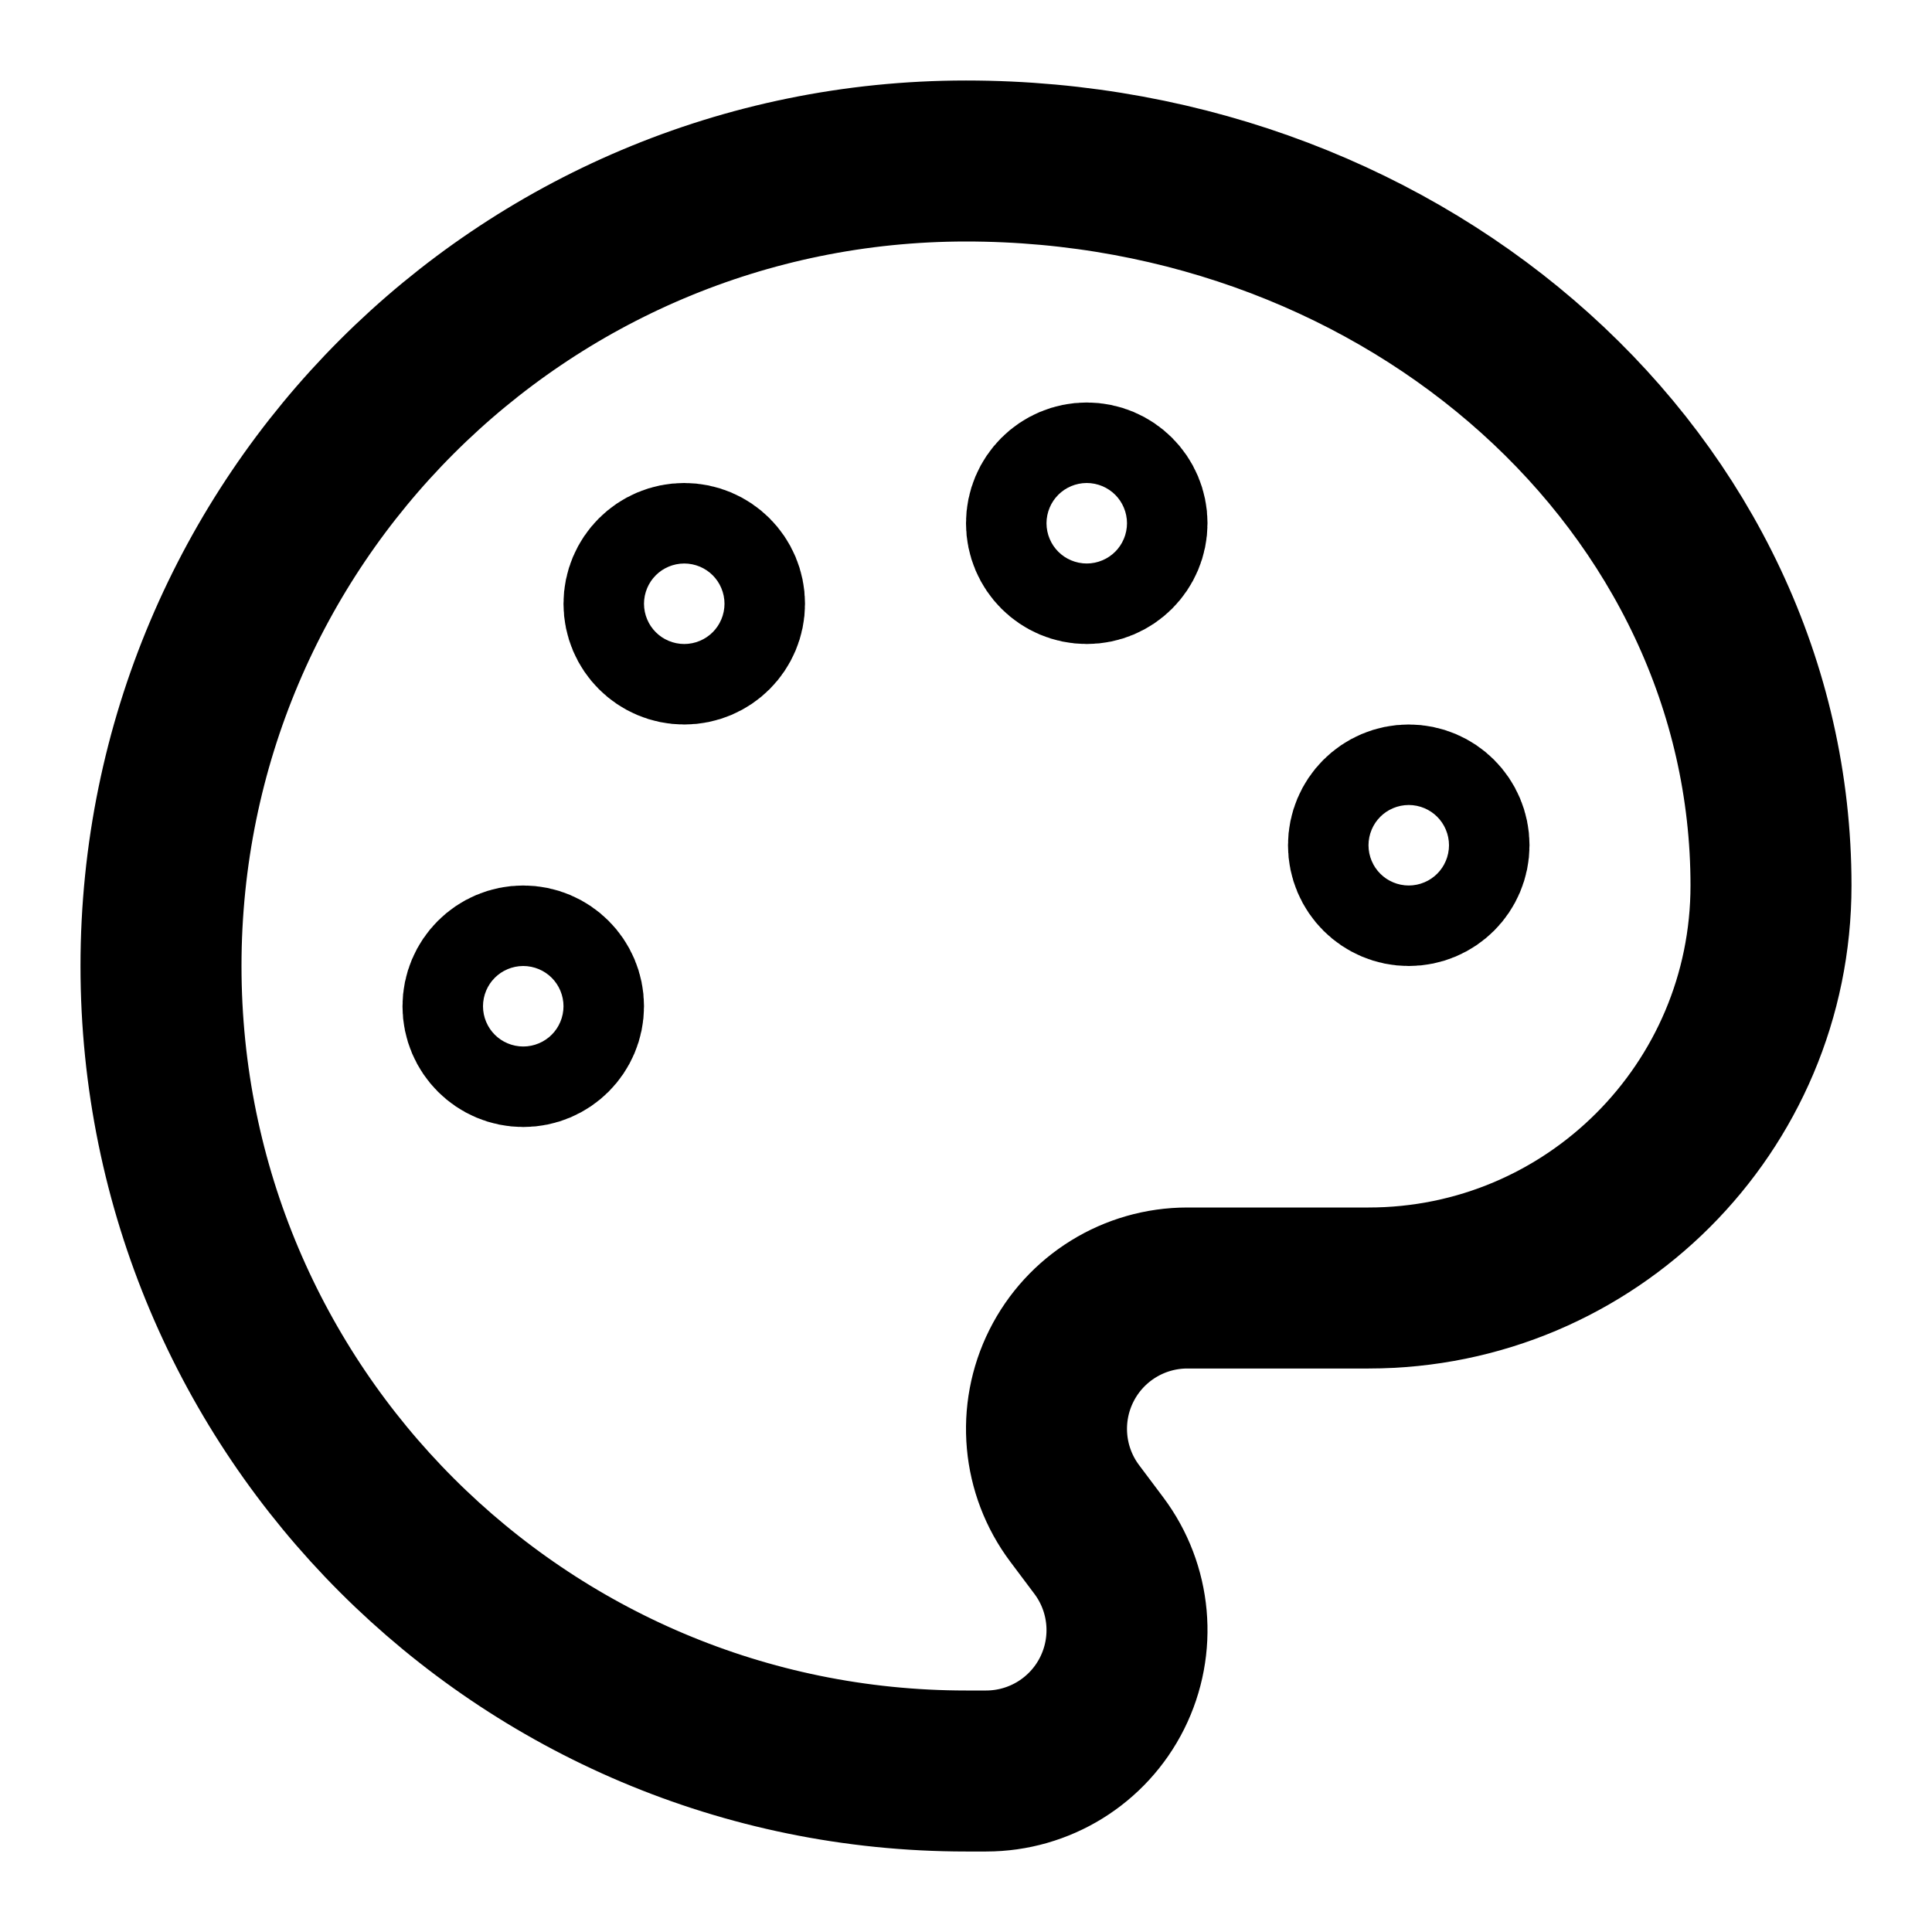
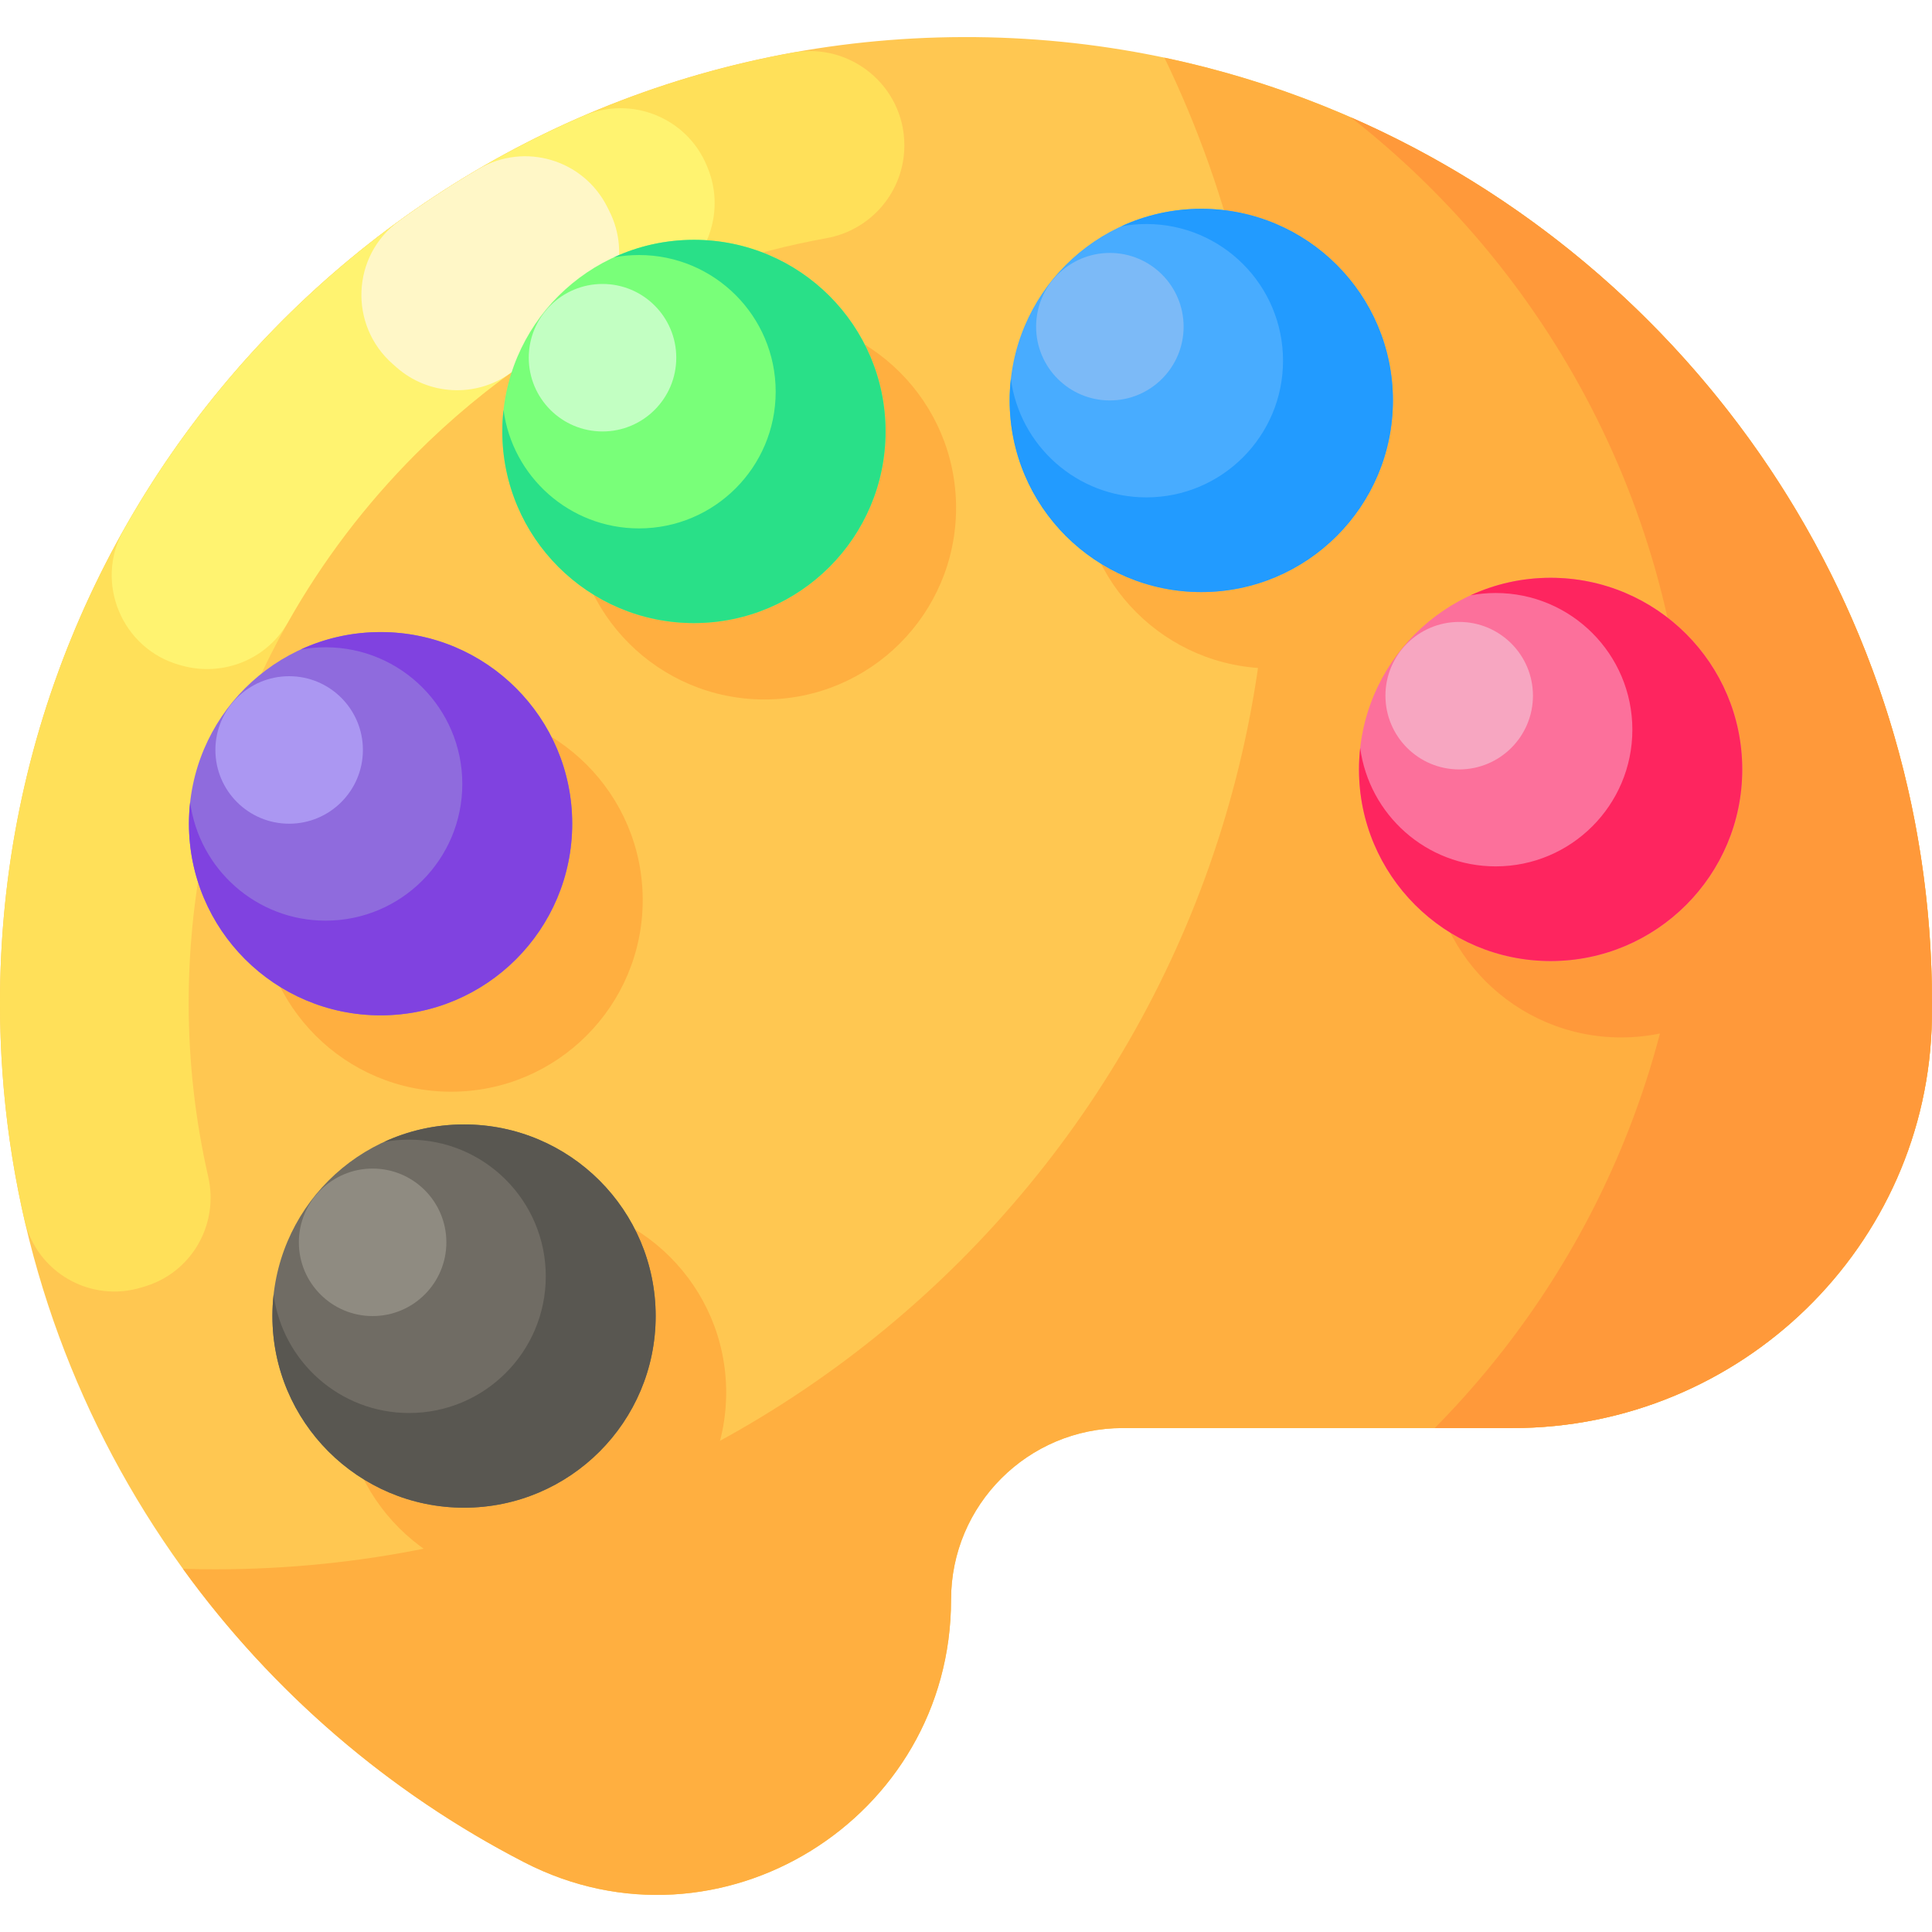
- <svg xmlns="http://www.w3.org/2000/svg" width="24" height="24" viewBox="0 0 24 24" fill="none" stroke="currentColor" stroke-width="2" stroke-linecap="round" stroke-linejoin="round">
-   <path d="M12 22a1 1 0 0 1 0-20 10 9 0 0 1 10 9 5 5 0 0 1-5 5h-2.25a1.75 1.75 0 0 0-1.4 2.8l.3.4a1.75 1.75 0 0 1-1.4 2.8z" />
-   <circle cx="13.5" cy="6.5" r=".5" />
-   <circle cx="17.5" cy="10.5" r=".5" />
-   <circle cx="6.5" cy="12.5" r=".5" />
-   <circle cx="8.5" cy="7.5" r=".5" />
+ <svg xmlns="http://www.w3.org/2000/svg" t="1774414435602" class="icon" viewBox="0 0 1024 1024" version="1.1" p-id="24531" width="200" height="200">
+   <path d="M595.09 756.894h206.636c120.692 0 220.294-96.292 222.21-216.968 0.044-2.778 0.066-5.56 0.066-8.348-0.04-282.352-231.044-512.68-513.394-511.928C228.478 20.4 0 249.342 0 531.648c0 198.418 112.872 370.456 277.91 455.438 103.272 53.178 226.166-23.018 226.166-139.178 0-50.266 40.748-91.014 91.014-91.014z" fill="#FFC751" p-id="24532" />
+   <path d="M77.136 681.726c24.634-7.606 38.964-32.892 33.224-58.026A413.286 413.286 0 0 1 100 531.64c0-109.84 42.72-213.18 120.3-290.96 60.142-60.282 135.67-99.654 217.748-114.44 23.864-4.298 41.286-24.958 41.286-49.206 0-31.27-28.364-54.718-59.132-49.148C181.246 71.148 0 280.214 0 531.64c0 39.524 4.486 77.998 12.966 114.946 6.376 27.774 34.996 44.172 62.218 35.742l1.952-0.602z" fill="#FFE059" p-id="24533" />
+   <path d="M96.398 352.788c21.844 6.064 45.134-3.302 56.268-23.05 18.162-32.216 40.812-62.166 67.634-89.056 37.532-37.62 81.062-67.088 128.432-87.524 24.892-10.738 36.658-39.372 26.272-64.412l-0.384-0.928c-10.604-25.56-40.072-37.334-65.476-26.36-103.226 44.59-188.86 122.17-243.62 219.454-15.66 27.82-0.898 63.08 29.868 71.6 0.336 0.09 0.672 0.182 1.006 0.276z" fill="#FFF370" p-id="24534" />
+   <path d="M253.78 89.508a512.34 512.34 0 0 0-42.324 27.672c-25.176 18.296-26.69 55.198-3.312 75.744l1.936 1.708c16.954 15.018 42.236 16.324 60.566 3.024a409.924 409.924 0 0 1 33.27-21.766c22.252-13.06 30.65-40.95 19.048-63.996l-1.092-2.174c-12.628-25.17-43.788-34.44-68.092-20.212z" fill="#FFF7C7" p-id="24535" />
+   <path d="M1024 531.58c0 2.78-0.02 5.56-0.06 8.34-1.92 120.68-101.52 216.98-222.22 216.98H595.08c-25.12 0-47.88 10.18-64.34 26.66-16.48 16.46-26.66 39.2-26.66 64.34 0 116.16-122.9 192.36-226.16 139.18-71.88-37-133.88-90.54-180.96-155.58 5.72 0.18 11.44 0.26 17.2 0.26 308.4 0 558.4-250.02 558.4-558.42 0-87-19.9-169.36-55.4-242.78C848.82 79.32 1023.96 285.72 1024 531.58z" fill="#FFAF40" p-id="24536" />
+   <path d="M283.324 738.028m-101.564 0a101.564 101.564 0 1 0 203.128 0 101.564 101.564 0 1 0-203.128 0Z" fill="#FFAF40" p-id="24537" />
+   <path d="M239.084 477.066m-101.564 0a101.564 101.564 0 1 0 203.128 0 101.564 101.564 0 1 0-203.128 0Z" fill="#FFAF40" p-id="24538" />
+   <path d="M405.176 269.166m-101.564 0a101.564 101.564 0 1 0 203.128 0 101.564 101.564 0 1 0-203.128 0Z" fill="#FFAF40" p-id="24539" />
+   <path d="M674.08 252.722m-101.564 0a101.564 101.564 0 1 0 203.128 0 101.564 101.564 0 1 0-203.128 0Z" fill="#FFAF40" p-id="24540" />
+   <path d="M859.234 448.296m-101.564 0a101.564 101.564 0 1 0 203.128 0 101.564 101.564 0 1 0-203.128 0Z" fill="#FF993A" p-id="24541" />
+   <path d="M1024 531.58c0 2.78-0.02 5.56-0.06 8.34-1.92 120.68-101.52 216.98-222.22 216.98h-41.28c83.2-84.16 134.56-199.84 134.56-327.54 0-149.12-70.04-281.86-179.02-367.16C896.86 141.32 1023.96 322.12 1024 531.58z" fill="#FF993A" p-id="24542" />
+   <path d="M245.956 697.544m-101.564 0a101.564 101.564 0 1 0 203.128 0 101.564 101.564 0 1 0-203.128 0Z" fill="#706C64" p-id="24543" />
+   <path d="M197.494 658.454m-39.09 0a39.09 39.09 0 1 0 78.18 0 39.09 39.09 0 1 0-78.18 0Z" fill="#8F8B81" p-id="24544" />
+   <path d="M347.514 697.552c0 56.08-45.458 101.556-101.556 101.556s-101.576-45.476-101.576-101.556c0-3.856 0.212-7.672 0.636-11.432 4.722 35.452 35.086 62.808 71.81 62.808 40.02 0 72.446-32.444 72.446-72.446s-32.426-72.446-72.446-72.446c-4.55 0-9.002 0.424-13.322 1.234 12.916-5.976 27.298-9.292 42.45-9.292 56.1-0.002 101.558 45.474 101.558 101.574z" fill="#595751" p-id="24545" />
+   <path d="M201.716 436.584m-101.564 0a101.564 101.564 0 1 0 203.128 0 101.564 101.564 0 1 0-203.128 0Z" fill="#8F6BDD" p-id="24546" />
+   <path d="M153.254 397.492m-39.09 0a39.09 39.09 0 1 0 78.18 0 39.09 39.09 0 1 0-78.18 0Z" fill="#AB97F2" p-id="24547" />
+   <path d="M303.274 436.59c0 56.08-45.458 101.556-101.556 101.556s-101.576-45.476-101.576-101.556c0-3.856 0.212-7.672 0.636-11.432 4.722 35.452 35.086 62.808 71.81 62.808 40.02 0 72.446-32.444 72.446-72.446s-32.426-72.446-72.446-72.446c-4.55 0-9.002 0.424-13.322 1.234 12.916-5.976 27.298-9.292 42.45-9.292 56.1-0.002 101.558 45.476 101.558 101.574z" fill="#8042E0" p-id="24548" />
+   <path d="M367.808 228.682m-101.564 0a101.564 101.564 0 1 0 203.128 0 101.564 101.564 0 1 0-203.128 0Z" fill="#79FF79" p-id="24549" />
+   <path d="M319.346 189.592m-39.09 0a39.09 39.09 0 1 0 78.18 0 39.09 39.09 0 1 0-78.18 0Z" fill="#C2FFC2" p-id="24550" />
+   <path d="M469.366 228.688c0 56.08-45.458 101.556-101.556 101.556s-101.576-45.476-101.576-101.556c0-3.856 0.212-7.672 0.636-11.432 4.722 35.452 35.086 62.808 71.81 62.808 40.02 0 72.446-32.444 72.446-72.446S378.7 135.172 338.68 135.172c-4.55 0-9.002 0.424-13.322 1.234 12.916-5.976 27.298-9.292 42.45-9.292 56.102 0 101.558 45.476 101.558 101.574z" fill="#29E088" p-id="24551" />
+   <path d="M636.712 212.24m-101.564 0a101.564 101.564 0 1 0 203.128 0 101.564 101.564 0 1 0-203.128 0Z" fill="#48ACFF" p-id="24552" />
+   <path d="M588.25 173.148m-39.09 0a39.09 39.09 0 1 0 78.18 0 39.09 39.09 0 1 0-78.18 0Z" fill="#7CBAF7" p-id="24553" />
+   <path d="M738.27 212.246c0 56.08-45.458 101.556-101.556 101.556s-101.576-45.476-101.576-101.556c0-3.856 0.212-7.672 0.636-11.432 4.724 35.452 35.086 62.808 71.81 62.808 40.02 0 72.446-32.444 72.446-72.446s-32.426-72.446-72.446-72.446c-4.55 0-9.002 0.424-13.322 1.234 12.916-5.976 27.298-9.292 42.45-9.292 56.1-0.002 101.558 45.476 101.558 101.574z" fill="#229BFF" p-id="24554" />
+   <path d="M821.866 407.812m-101.564 0a101.564 101.564 0 1 0 203.128 0 101.564 101.564 0 1 0-203.128 0Z" fill="#FC709B" p-id="24555" />
+   <path d="M773.404 368.722m-39.09 0a39.09 39.09 0 1 0 78.18 0 39.09 39.09 0 1 0-78.18 0Z" fill="#F7A6C1" p-id="24556" />
+   <path d="M923.424 407.82c0 56.08-45.458 101.556-101.556 101.556s-101.576-45.476-101.576-101.556c0-3.856 0.212-7.672 0.636-11.432 4.722 35.452 35.086 62.808 71.81 62.808 40.02 0 72.446-32.444 72.446-72.446s-32.426-72.446-72.446-72.446c-4.55 0-9.002 0.424-13.322 1.234 12.916-5.976 27.298-9.292 42.45-9.292 56.1-0.002 101.558 45.476 101.558 101.574z" fill="#FE255F" p-id="24557" />
</svg>
